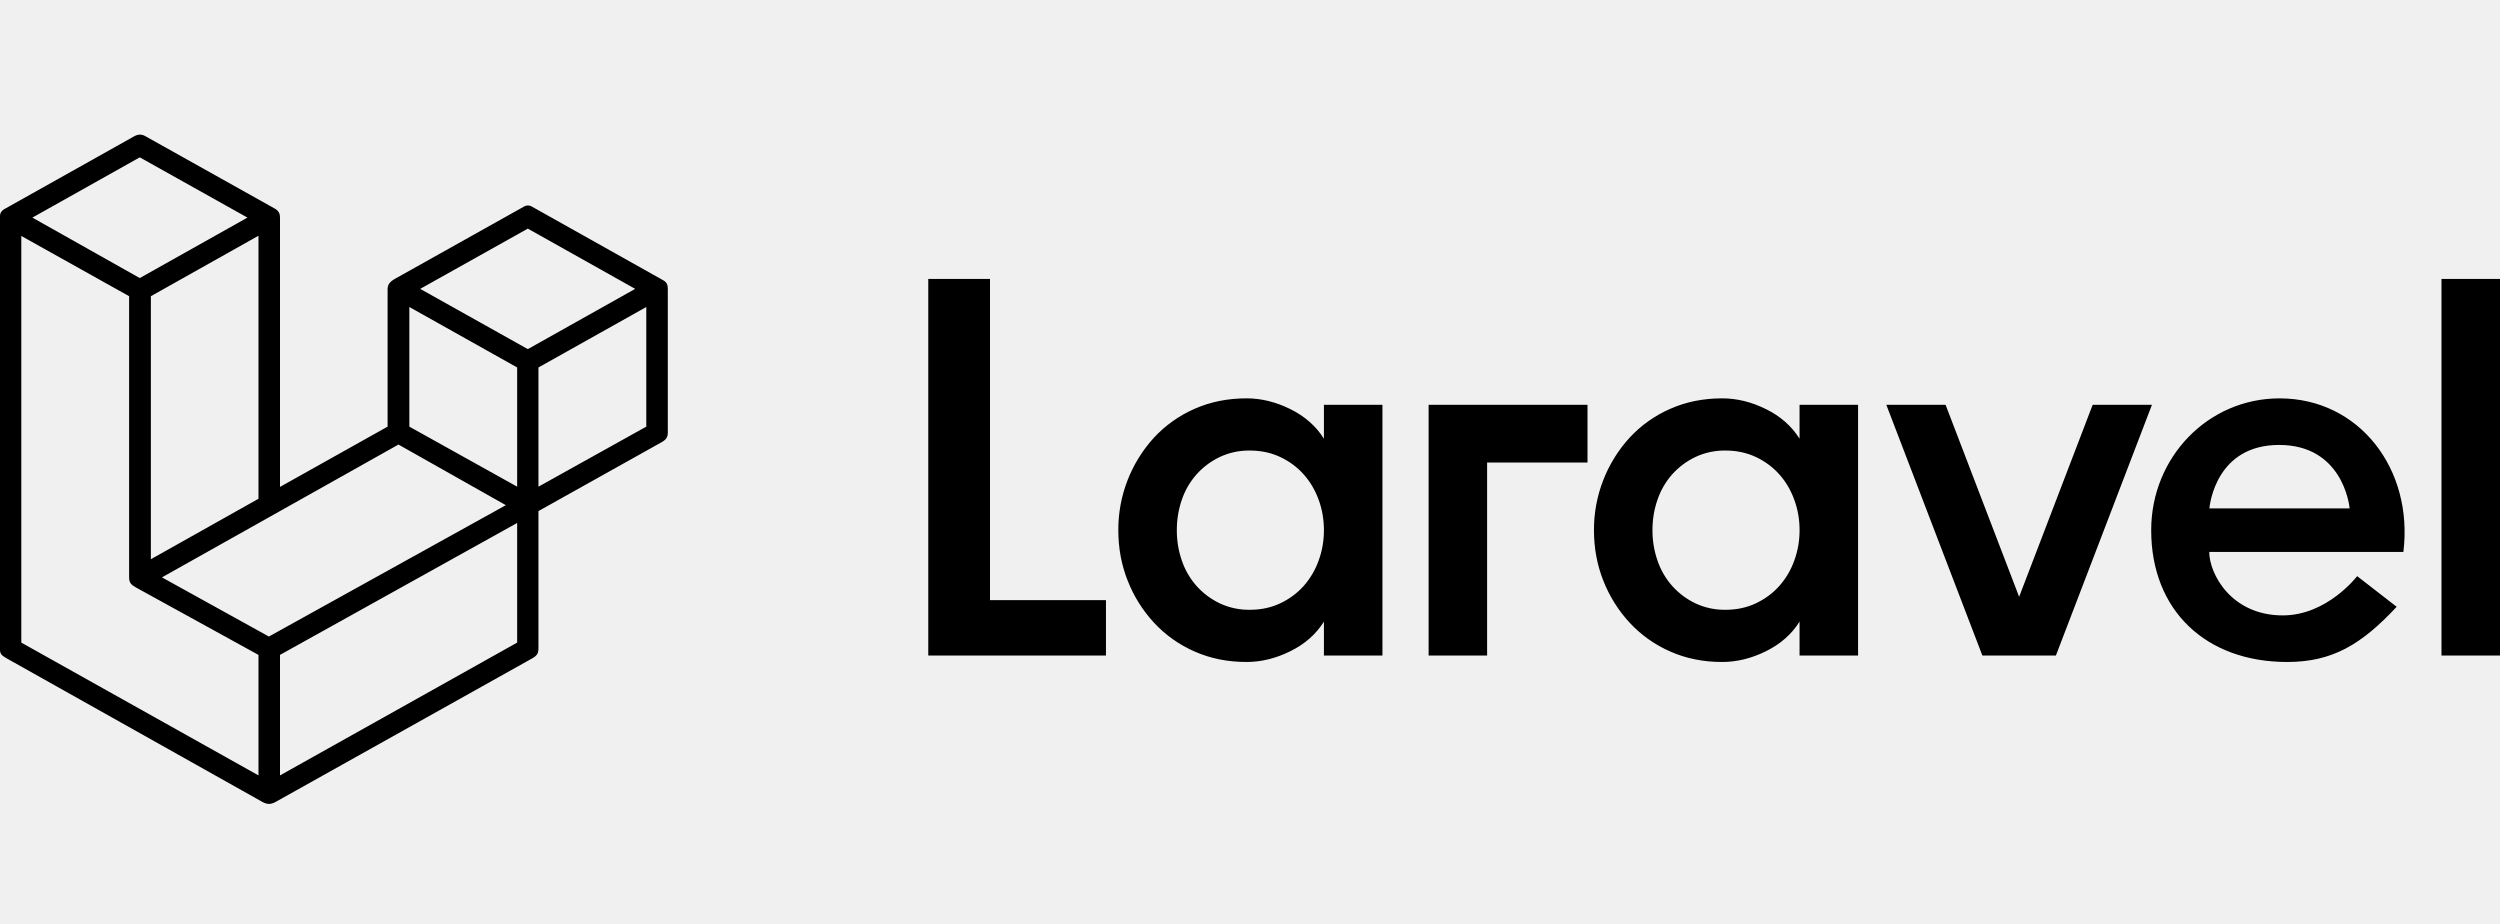
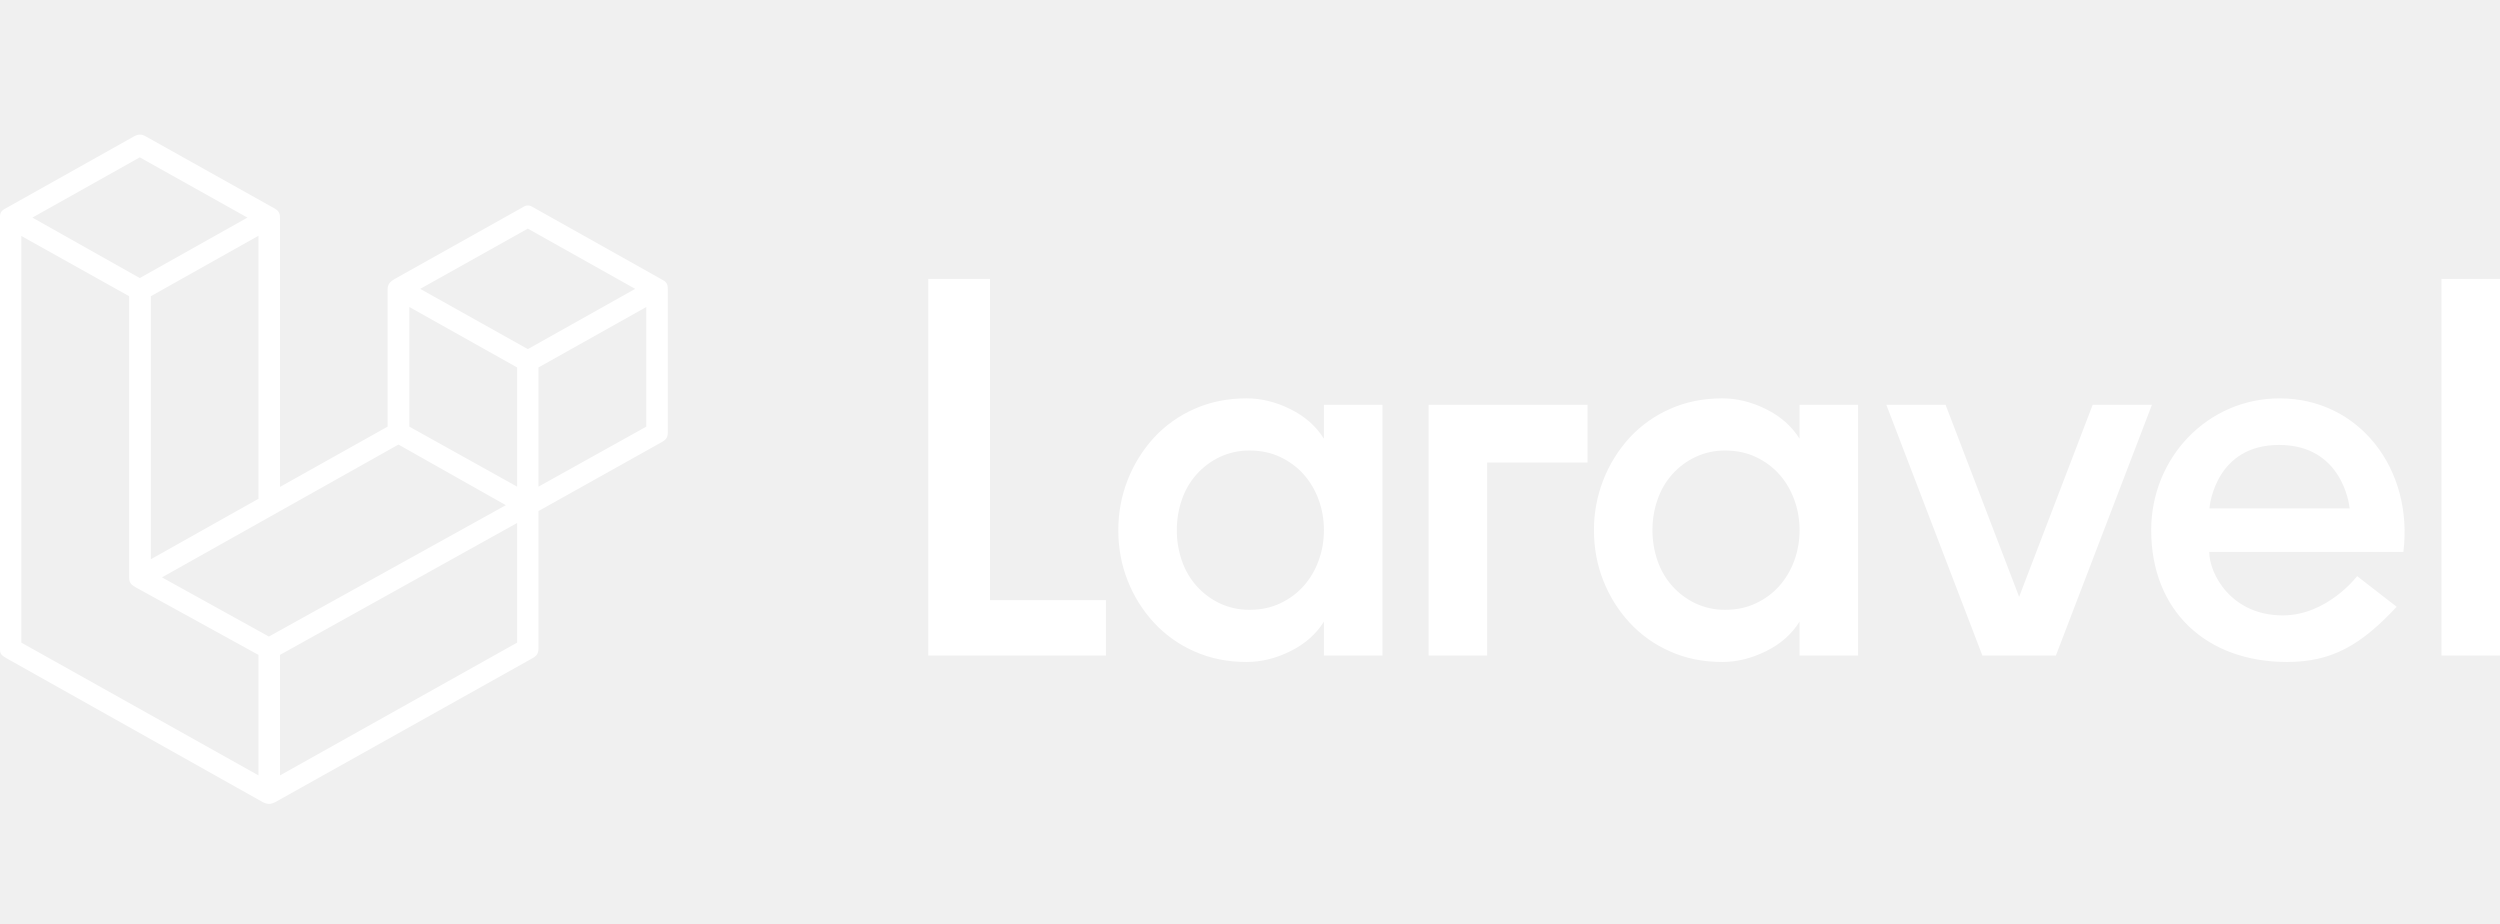
<svg xmlns="http://www.w3.org/2000/svg" fill="white" viewBox="0 0 130 48">
-   <path fill="#000" d="M51.48 14.503h-3.21v19.584h9.24v-2.881h-6.03V14.503ZM68.844 22.812c-.41-.652-.991-1.165-1.745-1.538-.754-.373-1.512-.56-2.275-.56-.987 0-1.89.182-2.708.546a6.336 6.336 0 0 0-2.108 1.496 7.096 7.096 0 0 0-1.856 4.812c0 .934.163 1.81.489 2.63a6.958 6.958 0 0 0 1.367 2.183 6.332 6.332 0 0 0 2.108 1.496c.819.364 1.721.546 2.708.546.763 0 1.522-.187 2.275-.56.754-.372 1.335-.885 1.745-1.538v1.762h3.043V21.05h-3.043v1.763Zm-.28 6.351a4.043 4.043 0 0 1-.78 1.315c-.336.374-.74.672-1.215.896-.475.224-1 .335-1.578.335a3.56 3.56 0 0 1-1.563-.335 3.817 3.817 0 0 1-1.2-.896 3.846 3.846 0 0 1-.768-1.315 4.766 4.766 0 0 1-.265-1.594c0-.56.088-1.091.265-1.595a3.85 3.85 0 0 1 .768-1.315 3.823 3.823 0 0 1 1.2-.895 3.56 3.56 0 0 1 1.563-.336c.577 0 1.103.112 1.578.335.474.224.88.523 1.214.896.335.373.596.811.782 1.315.186.503.279 1.035.279 1.595s-.093 1.09-.28 1.594ZM93.577 22.812c-.41-.652-.99-1.165-1.745-1.538-.753-.373-1.512-.56-2.275-.56-.986 0-1.889.182-2.707.546a6.336 6.336 0 0 0-2.108 1.496 7.096 7.096 0 0 0-1.856 4.812c0 .934.162 1.81.488 2.63a6.96 6.96 0 0 0 1.368 2.183 6.332 6.332 0 0 0 2.108 1.496c.818.364 1.72.546 2.707.546.763 0 1.522-.187 2.275-.56.754-.372 1.336-.885 1.745-1.538v1.762h3.043V21.05h-3.043v1.763Zm-.279 6.351a4.043 4.043 0 0 1-.781 1.315c-.335.374-.74.672-1.215.896-.474.224-1 .335-1.577.335a3.56 3.56 0 0 1-1.563-.335 3.817 3.817 0 0 1-1.2-.896 3.846 3.846 0 0 1-.768-1.315 4.766 4.766 0 0 1-.266-1.594c0-.56.088-1.091.266-1.595a3.85 3.85 0 0 1 .767-1.315 3.823 3.823 0 0 1 1.2-.895 3.56 3.56 0 0 1 1.564-.336c.577 0 1.103.112 1.577.335.475.224.88.523 1.215.896.335.373.595.811.781 1.315.186.503.28 1.035.28 1.595s-.094 1.09-.28 1.594ZM130 14.503h-3.043v19.584H130V14.503ZM74.288 34.087h3.042V24.05h5.22v-3h-8.262v13.037ZM108.819 21.05l-3.824 9.984-3.825-9.984h-3.081l4.994 13.037h3.824l4.994-13.037h-3.082ZM118.538 20.715c-3.726 0-6.676 3.068-6.676 6.854 0 4.184 2.855 6.854 7.066 6.854 2.356 0 3.861-.903 5.699-2.87l-2.055-1.594c-.002.002-1.552 2.042-3.867 2.042-2.691 0-3.824-2.174-3.824-3.3h10.095c.53-4.306-2.295-7.986-6.438-7.986Zm-3.649 5.72c.024-.25.374-3.298 3.625-3.298 3.25 0 3.645 3.047 3.667 3.299h-7.292ZM13.648 41.702.346 34.234C.15 34.111 0 34.044 0 33.796v-22.56c0-.183.115-.303.22-.359l6.748-3.784c.22-.124.404-.124.612 0l6.703 3.75c.265.146.277.337.277.506v13.97l5.595-3.134v-7.142c0-.247.115-.393.392-.55l6.68-3.74a.41.41 0 0 1 .45 0l6.807 3.819c.219.123.242.269.242.482v7.423c0 .236-.058.36-.3.505L28 26.576v7.12c0 .28-.07.393-.323.538l-13.348 7.468c-.254.135-.427.135-.68 0Zm-.207-1.381v-6.266L7.072 30.55c-.208-.123-.358-.213-.358-.516V15.402L1.108 12.27v21.145L13.44 40.32Zm13.451-6.906v-6.221l-12.332 6.86v6.267l12.332-6.906Zm-.588-7.146-5.584-3.152-12.298 6.906 5.56 3.077 12.322-6.831Zm-12.863-.333V12.258l-5.596 3.145V29.08l5.596-3.144Zm13.451-.629v-6.199l-5.606-3.144v6.221l5.606 3.122Zm6.715-3.122v-6.221L28 19.108v6.199l5.607-3.122Zm-6.16-4.031 5.583-3.133-5.584-3.133-5.595 3.133 5.595 3.133Zm-14.58-6.839L7.268 8.182l-5.584 3.133 5.584 3.144 5.599-3.144Z" />
+   <path fill="#fff" d="M51.48 14.503h-3.21v19.584h9.24v-2.881h-6.03V14.503ZM68.844 22.812c-.41-.652-.991-1.165-1.745-1.538-.754-.373-1.512-.56-2.275-.56-.987 0-1.89.182-2.708.546a6.336 6.336 0 0 0-2.108 1.496 7.096 7.096 0 0 0-1.856 4.812c0 .934.163 1.81.489 2.63a6.958 6.958 0 0 0 1.367 2.183 6.332 6.332 0 0 0 2.108 1.496c.819.364 1.721.546 2.708.546.763 0 1.522-.187 2.275-.56.754-.372 1.335-.885 1.745-1.538v1.762h3.043V21.05h-3.043v1.763Zm-.28 6.351a4.043 4.043 0 0 1-.78 1.315c-.336.374-.74.672-1.215.896-.475.224-1 .335-1.578.335a3.56 3.56 0 0 1-1.563-.335 3.817 3.817 0 0 1-1.2-.896 3.846 3.846 0 0 1-.768-1.315 4.766 4.766 0 0 1-.265-1.594c0-.56.088-1.091.265-1.595a3.85 3.85 0 0 1 .768-1.315 3.823 3.823 0 0 1 1.2-.895 3.56 3.56 0 0 1 1.563-.336c.577 0 1.103.112 1.578.335.474.224.88.523 1.214.896.335.373.596.811.782 1.315.186.503.279 1.035.279 1.595s-.093 1.09-.28 1.594ZM93.577 22.812c-.41-.652-.99-1.165-1.745-1.538-.753-.373-1.512-.56-2.275-.56-.986 0-1.889.182-2.707.546a6.336 6.336 0 0 0-2.108 1.496 7.096 7.096 0 0 0-1.856 4.812c0 .934.162 1.81.488 2.63a6.96 6.96 0 0 0 1.368 2.183 6.332 6.332 0 0 0 2.108 1.496c.818.364 1.72.546 2.707.546.763 0 1.522-.187 2.275-.56.754-.372 1.336-.885 1.745-1.538v1.762h3.043V21.05h-3.043v1.763Zm-.279 6.351a4.043 4.043 0 0 1-.781 1.315c-.335.374-.74.672-1.215.896-.474.224-1 .335-1.577.335a3.56 3.56 0 0 1-1.563-.335 3.817 3.817 0 0 1-1.2-.896 3.846 3.846 0 0 1-.768-1.315 4.766 4.766 0 0 1-.266-1.594c0-.56.088-1.091.266-1.595a3.85 3.85 0 0 1 .767-1.315 3.823 3.823 0 0 1 1.2-.895 3.56 3.56 0 0 1 1.564-.336c.577 0 1.103.112 1.577.335.475.224.88.523 1.215.896.335.373.595.811.781 1.315.186.503.28 1.035.28 1.595s-.094 1.09-.28 1.594ZM130 14.503h-3.043v19.584H130V14.503ZM74.288 34.087h3.042V24.05h5.22v-3h-8.262v13.037ZM108.819 21.05l-3.824 9.984-3.825-9.984h-3.081l4.994 13.037h3.824l4.994-13.037h-3.082ZM118.538 20.715c-3.726 0-6.676 3.068-6.676 6.854 0 4.184 2.855 6.854 7.066 6.854 2.356 0 3.861-.903 5.699-2.87l-2.055-1.594c-.002.002-1.552 2.042-3.867 2.042-2.691 0-3.824-2.174-3.824-3.3h10.095c.53-4.306-2.295-7.986-6.438-7.986Zm-3.649 5.72c.024-.25.374-3.298 3.625-3.298 3.25 0 3.645 3.047 3.667 3.299h-7.292ZM13.648 41.702.346 34.234C.15 34.111 0 34.044 0 33.796v-22.56c0-.183.115-.303.22-.359l6.748-3.784c.22-.124.404-.124.612 0l6.703 3.75c.265.146.277.337.277.506v13.97l5.595-3.134v-7.142c0-.247.115-.393.392-.55l6.68-3.74a.41.41 0 0 1 .45 0l6.807 3.819c.219.123.242.269.242.482v7.423c0 .236-.058.36-.3.505L28 26.576v7.12c0 .28-.07.393-.323.538l-13.348 7.468c-.254.135-.427.135-.68 0Zm-.207-1.381v-6.266L7.072 30.55c-.208-.123-.358-.213-.358-.516V15.402L1.108 12.27v21.145L13.44 40.32Zm13.451-6.906v-6.221l-12.332 6.86v6.267l12.332-6.906Zm-.588-7.146-5.584-3.152-12.298 6.906 5.56 3.077 12.322-6.831Zm-12.863-.333V12.258l-5.596 3.145V29.08l5.596-3.144Zm13.451-.629v-6.199l-5.606-3.144v6.221l5.606 3.122Zm6.715-3.122v-6.221L28 19.108v6.199l5.607-3.122Zm-6.16-4.031 5.583-3.133-5.584-3.133-5.595 3.133 5.595 3.133Zm-14.58-6.839L7.268 8.182l-5.584 3.133 5.584 3.144 5.599-3.144Z" />
</svg>
